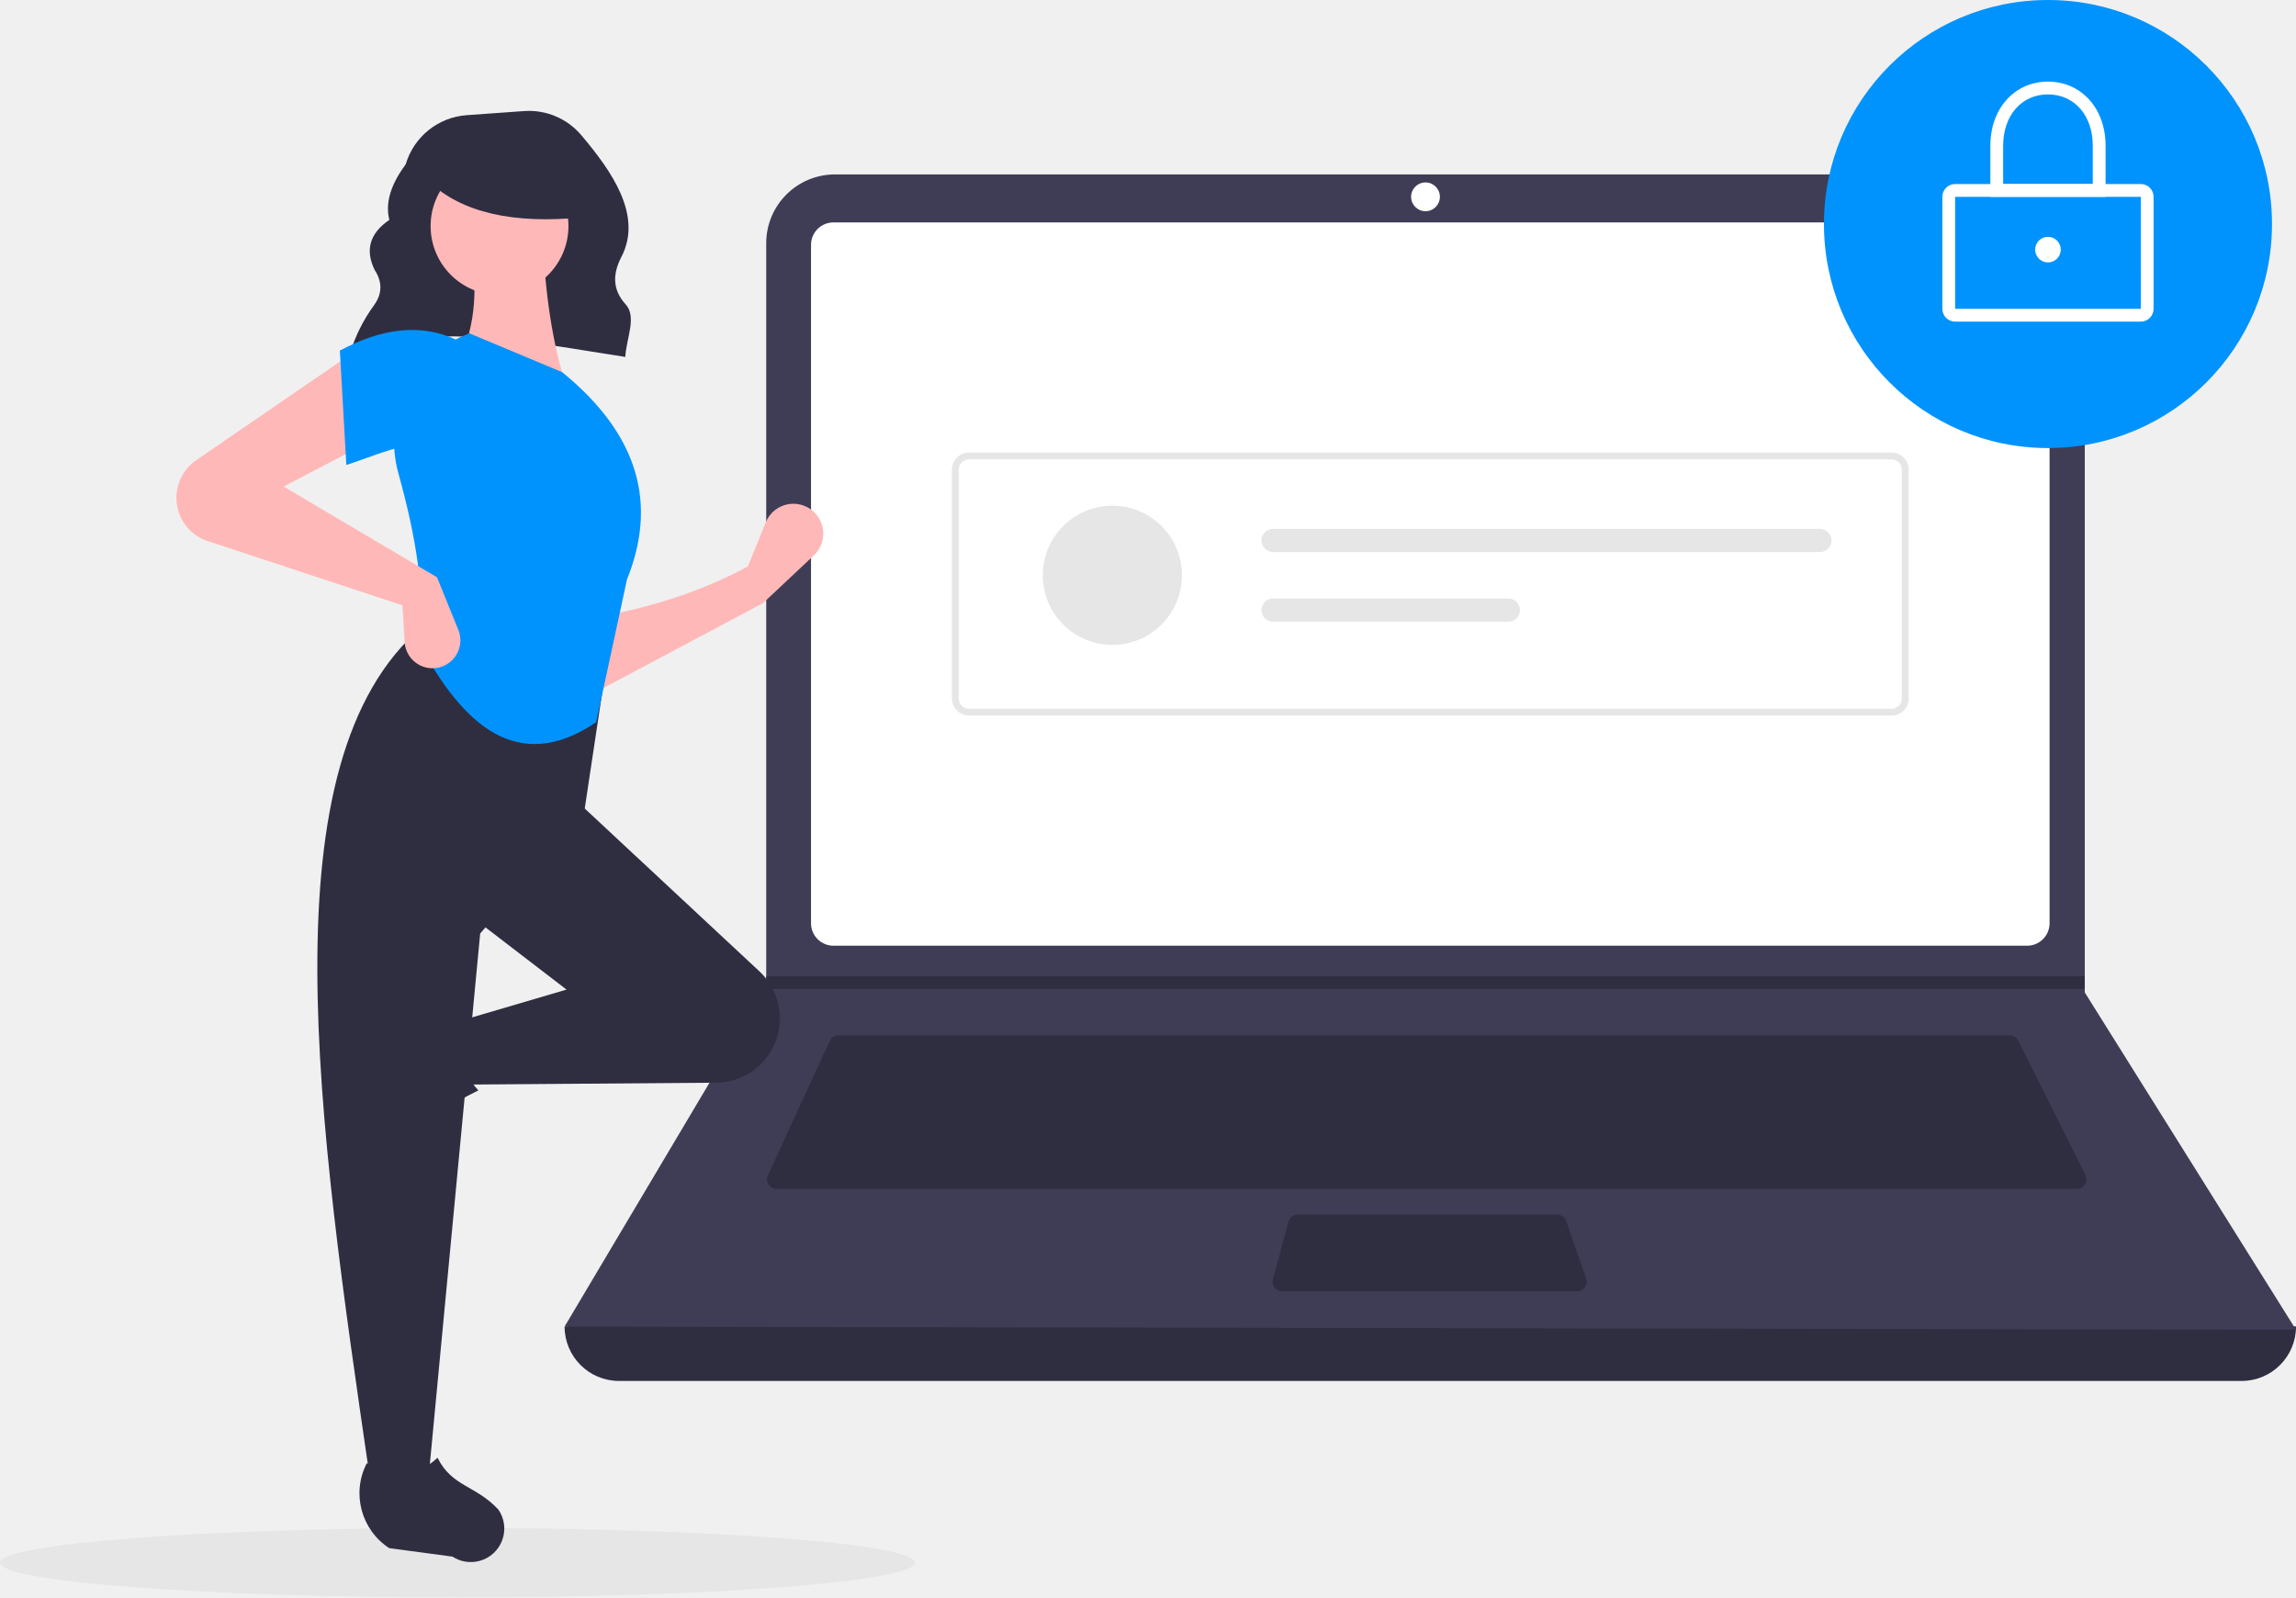
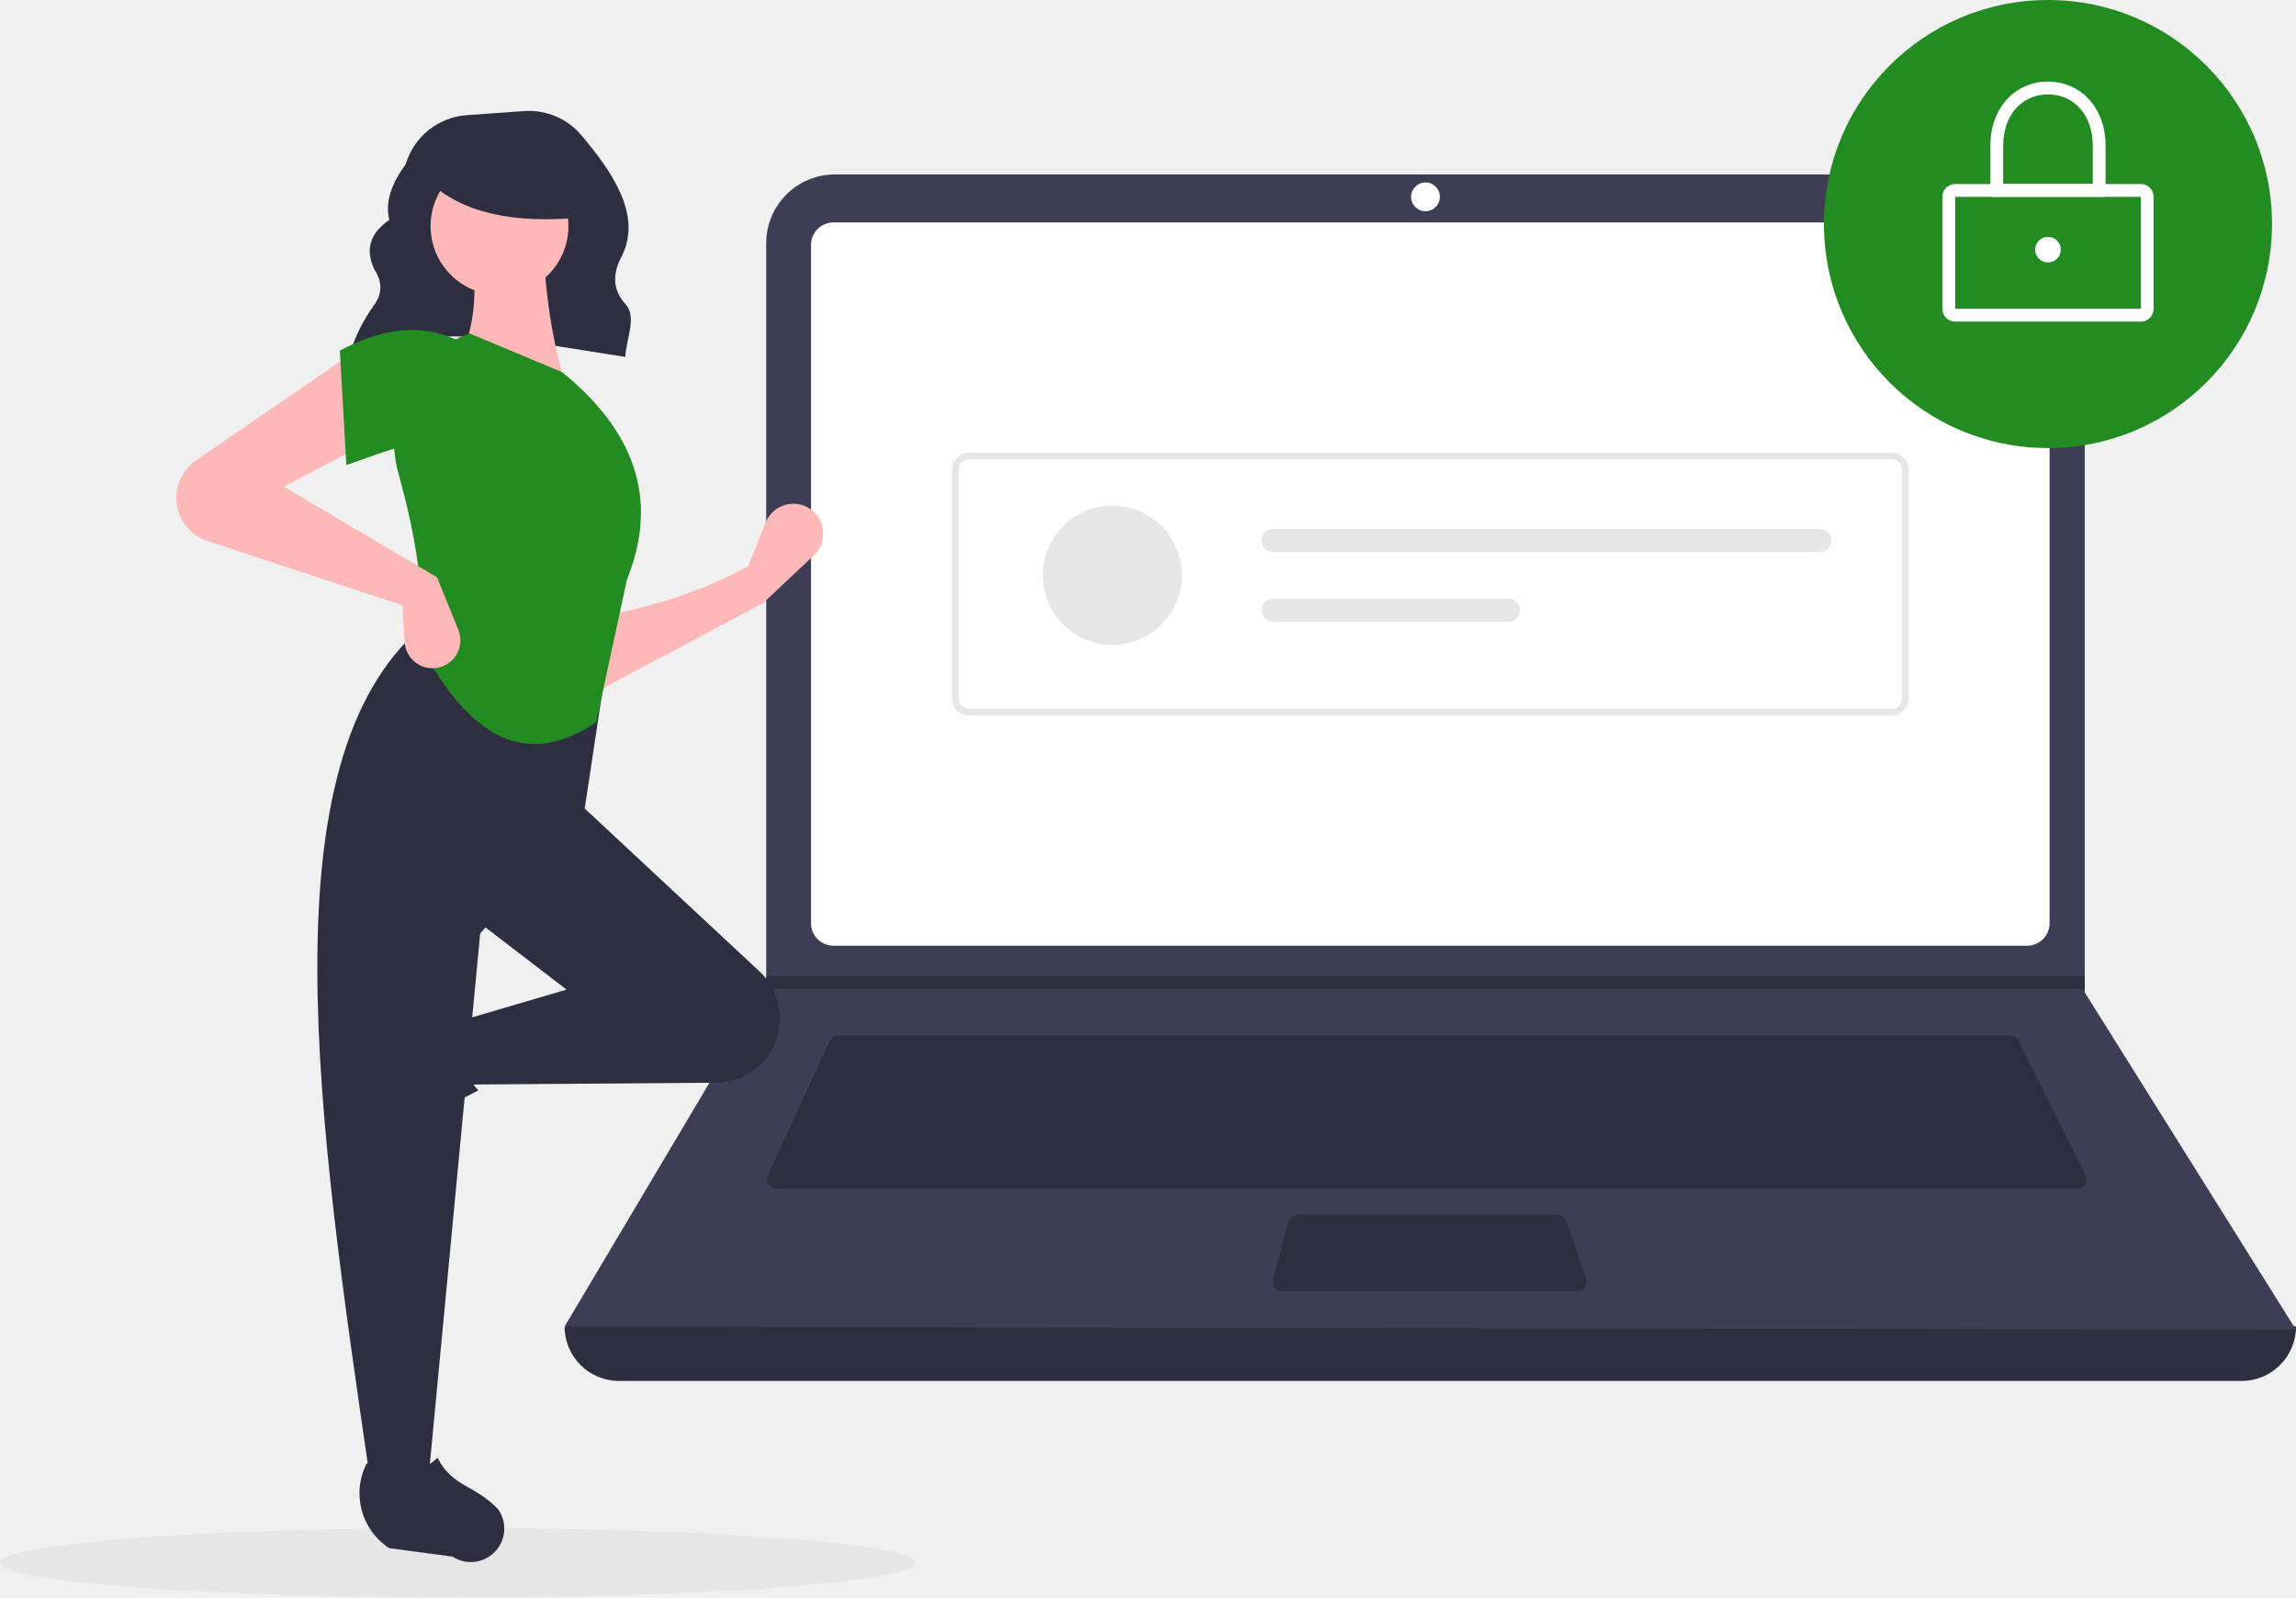
<svg xmlns="http://www.w3.org/2000/svg" data-name="Layer 1" width="793" height="551.732" viewBox="0 0 793 551.732">
  <ellipse cx="158" cy="539.732" rx="158" ry="12" fill="#e6e6e6" />
  <path d="M324.272,296.554c27.497-11.695,61.744-4.285,95.191.858.311-6.228,4.084-13.808.132-18.153-4.801-5.279-4.359-10.825-1.47-16.404,7.388-14.265-3.197-29.444-13.884-42.065a23.669,23.669,0,0,0-19.755-8.292l-19.797,1.414A23.709,23.709,0,0,0,343.635,230.859v0c-4.727,6.429-7.257,12.841-5.664,19.219-7.081,4.839-8.27,10.68-5.089,17.264,2.698,4.146,2.669,8.182-.123,12.106a55.891,55.891,0,0,0-8.31,16.506Z" transform="translate(-203.5 -174.1342)" fill="#2f2e41" />
  <path d="M977.709,651.097H417.291A18.791,18.791,0,0,1,398.5,632.306h0q304.727-35.415,598,0h0A18.791,18.791,0,0,1,977.709,651.097Z" transform="translate(-203.5 -174.1342)" fill="#2f2e41" />
  <path d="M996.5,633.412l-598-1.105,69.306-116.616.332-.553V258.131a23.752,23.752,0,0,1,23.754-23.754H899.792a23.752,23.752,0,0,1,23.754,23.754V516.906Z" transform="translate(-203.5 -174.1342)" fill="#3f3d56" />
  <path d="M491.35,250.957a7.746,7.746,0,0,0-7.738,7.738V493.031a7.747,7.747,0,0,0,7.738,7.738H903.65a7.747,7.747,0,0,0,7.738-7.738V258.694a7.747,7.747,0,0,0-7.738-7.738Z" transform="translate(-203.5 -174.1342)" fill="#fff" />
  <path d="M493.078,531.718a3.325,3.325,0,0,0-3.013,1.93l-21.355,46.425a3.316,3.316,0,0,0,3.012,4.702H920.814a3.316,3.316,0,0,0,2.965-4.799L900.567,533.551a3.299,3.299,0,0,0-2.965-1.833Z" transform="translate(-203.5 -174.1342)" fill="#2f2e41" />
  <circle cx="492.342" cy="67.98" r="4.974" fill="#fff" />
  <path d="M651.7,593.619a3.321,3.321,0,0,0-3.202,2.454l-5.357,19.896a3.316,3.316,0,0,0,3.202,4.179h101.874a3.315,3.315,0,0,0,3.133-4.401l-6.887-19.896a3.318,3.318,0,0,0-3.134-2.231Z" transform="translate(-203.5 -174.1342)" fill="#2f2e41" />
  <polygon points="720.046 337.135 720.046 341.556 264.306 341.556 264.649 341.004 264.649 337.135 720.046 337.135" fill="#2f2e41" />
-   <circle cx="707.335" cy="77.375" r="77.375" fill="#0093fd" />
+   <circle cx="707.335" cy="77.375" r="77.375" fill="forestgreen" />
  <path d="M942.89,285.223H878.779a4.426,4.426,0,0,1-4.421-4.421V242.114a4.426,4.426,0,0,1,4.421-4.421H942.89a4.426,4.426,0,0,1,4.421,4.421v38.688A4.426,4.426,0,0,1,942.89,285.223Zm-64.111-43.109v38.688h64.114L942.89,242.114Z" transform="translate(-203.5 -174.1342)" fill="#fff" />
  <path d="M930.731,242.114h-39.793V224.428c0-12.81,8.368-22.107,19.896-22.107s19.896,9.297,19.896,22.107Zm-35.372-4.421h30.95V224.428c0-10.413-6.363-17.686-15.475-17.686s-15.475,7.273-15.475,17.686Z" transform="translate(-203.5 -174.1342)" fill="#fff" />
  <circle cx="707.335" cy="86.218" r="4.421" fill="#fff" />
  <path d="M856.82,421.284H538.18a5.908,5.908,0,0,1-5.901-5.901V336.342a5.908,5.908,0,0,1,5.901-5.901H856.82a5.908,5.908,0,0,1,5.901,5.901V415.383A5.908,5.908,0,0,1,856.82,421.284Zm-318.64-88.482a3.544,3.544,0,0,0-3.54,3.54V415.383a3.544,3.544,0,0,0,3.54,3.54H856.82a3.544,3.544,0,0,0,3.54-3.54V336.342a3.544,3.544,0,0,0-3.54-3.54Z" transform="translate(-203.5 -174.1342)" fill="#e6e6e6" />
  <circle cx="384.19" cy="198.695" r="24.036" fill="#e6e6e6" />
  <path d="M643.203,356.805a4.006,4.006,0,1,0,0,8.012H832.061a4.006,4.006,0,0,0,0-8.012Z" transform="translate(-203.5 -174.1342)" fill="#e6e6e6" />
  <path d="M643.203,380.842a4.006,4.006,0,1,0,0,8.012H724.469a4.006,4.006,0,1,0,0-8.012Z" transform="translate(-203.5 -174.1342)" fill="#e6e6e6" />
  <path d="M467.022,382.462,408.119,413.778l-.746-26.096c19.226-3.209,37.517-8.797,54.429-17.895l6.16-15.22a10.318,10.318,0,0,1,17.536-2.678l0,0a10.318,10.318,0,0,1-.908,14.069Z" transform="translate(-203.5 -174.1342)" fill="#ffb8b8" />
  <path d="M323.098,563.267v0a11.574,11.574,0,0,1,1.469-9.363l12.939-19.858a22.612,22.612,0,0,1,29.335-7.739h0c-5.438,9.256-4.68,17.377,1.878,24.434a117.631,117.631,0,0,0-27.936,19.045A11.574,11.574,0,0,1,323.098,563.267Z" transform="translate(-203.5 -174.1342)" fill="#2f2e41" />
  <path d="M469.705,537.303l0,0a22.203,22.203,0,0,1-18.871,10.779l-85.96.651-3.728-21.623,38.026-11.184-32.061-24.605L402.154,450.313l63.65,59.324A22.203,22.203,0,0,1,469.705,537.303Z" transform="translate(-203.5 -174.1342)" fill="#2f2e41" />
  <path d="M351.453,685.179H331.321c-18.075-123.898-36.474-248.142,17.895-294.515l64.122,10.439L405.136,455.532l-35.789,41.008Z" transform="translate(-203.5 -174.1342)" fill="#2f2e41" />
  <path d="M369.149,713.246h0a11.574,11.574,0,0,1-9.363-1.469l-21.859-2.938a22.612,22.612,0,0,1-7.741-29.335v0c9.257,5.437,17.377,4.679,24.434-1.879,4.986,10.067,13.201,9.453,21.047,17.935A11.574,11.574,0,0,1,369.149,713.246Z" transform="translate(-203.5 -174.1342)" fill="#2f2e41" />
  <path d="M399.172,307.902l-37.28-8.947c6.192-12.674,6.702-26.776,3.728-41.754l25.351-.746C391.764,275.08,394.167,292.481,399.172,307.902Z" transform="translate(-203.5 -174.1342)" fill="#ffb8b8" />
-   <path d="M409.418,423.552c-27.139,18.493-46.314.633-60.947-26.923,2.033-16.862-1.259-37.041-7.357-58.966a40.138,40.138,0,0,1,24.506-48.401h0l32.061,13.421c27.224,22.19,32.582,46.227,22.368,71.578Z" transform="translate(-203.5 -174.1342)" fill="#0093fd" />
+   <path d="M409.418,423.552c-27.139,18.493-46.314.633-60.947-26.923,2.033-16.862-1.259-37.041-7.357-58.966a40.138,40.138,0,0,1,24.506-48.401h0l32.061,13.421c27.224,22.19,32.582,46.227,22.368,71.578Z" transform="translate(-203.5 -174.1342)" fill="forestgreen" />
  <path d="M331.321,326.542,301.497,342.2l52.938,31.316,7.366,18.17a9.637,9.637,0,0,1-5.789,12.731h0a9.637,9.637,0,0,1-12.762-8.544l-.745-12.663-67.284-22.204a15.733,15.733,0,0,1-9.873-9.611v0a15.733,15.733,0,0,1,5.903-18.303l54.105-37.118Z" transform="translate(-203.5 -174.1342)" fill="#ffb8b8" />
-   <path d="M361.146,329.524c-12.439-5.451-23.749.47-38.026,5.219l-2.237-39.517c14.176-7.556,27.692-9.593,40.263-3.728Z" transform="translate(-203.5 -174.1342)" fill="#0093fd" />
+   <path d="M361.146,329.524c-12.439-5.451-23.749.47-38.026,5.219l-2.237-39.517c14.176-7.556,27.692-9.593,40.263-3.728Z" transform="translate(-203.5 -174.1342)" fill="forestgreen" />
  <circle cx="172.525" cy="78.093" r="23.802" fill="#ffb8b8" />
  <path d="M404.5,249.224c-23.566,2.308-41.523-1.546-53-12.52v-8.838h51Z" transform="translate(-203.5 -174.1342)" fill="#2f2e41" />
</svg>
